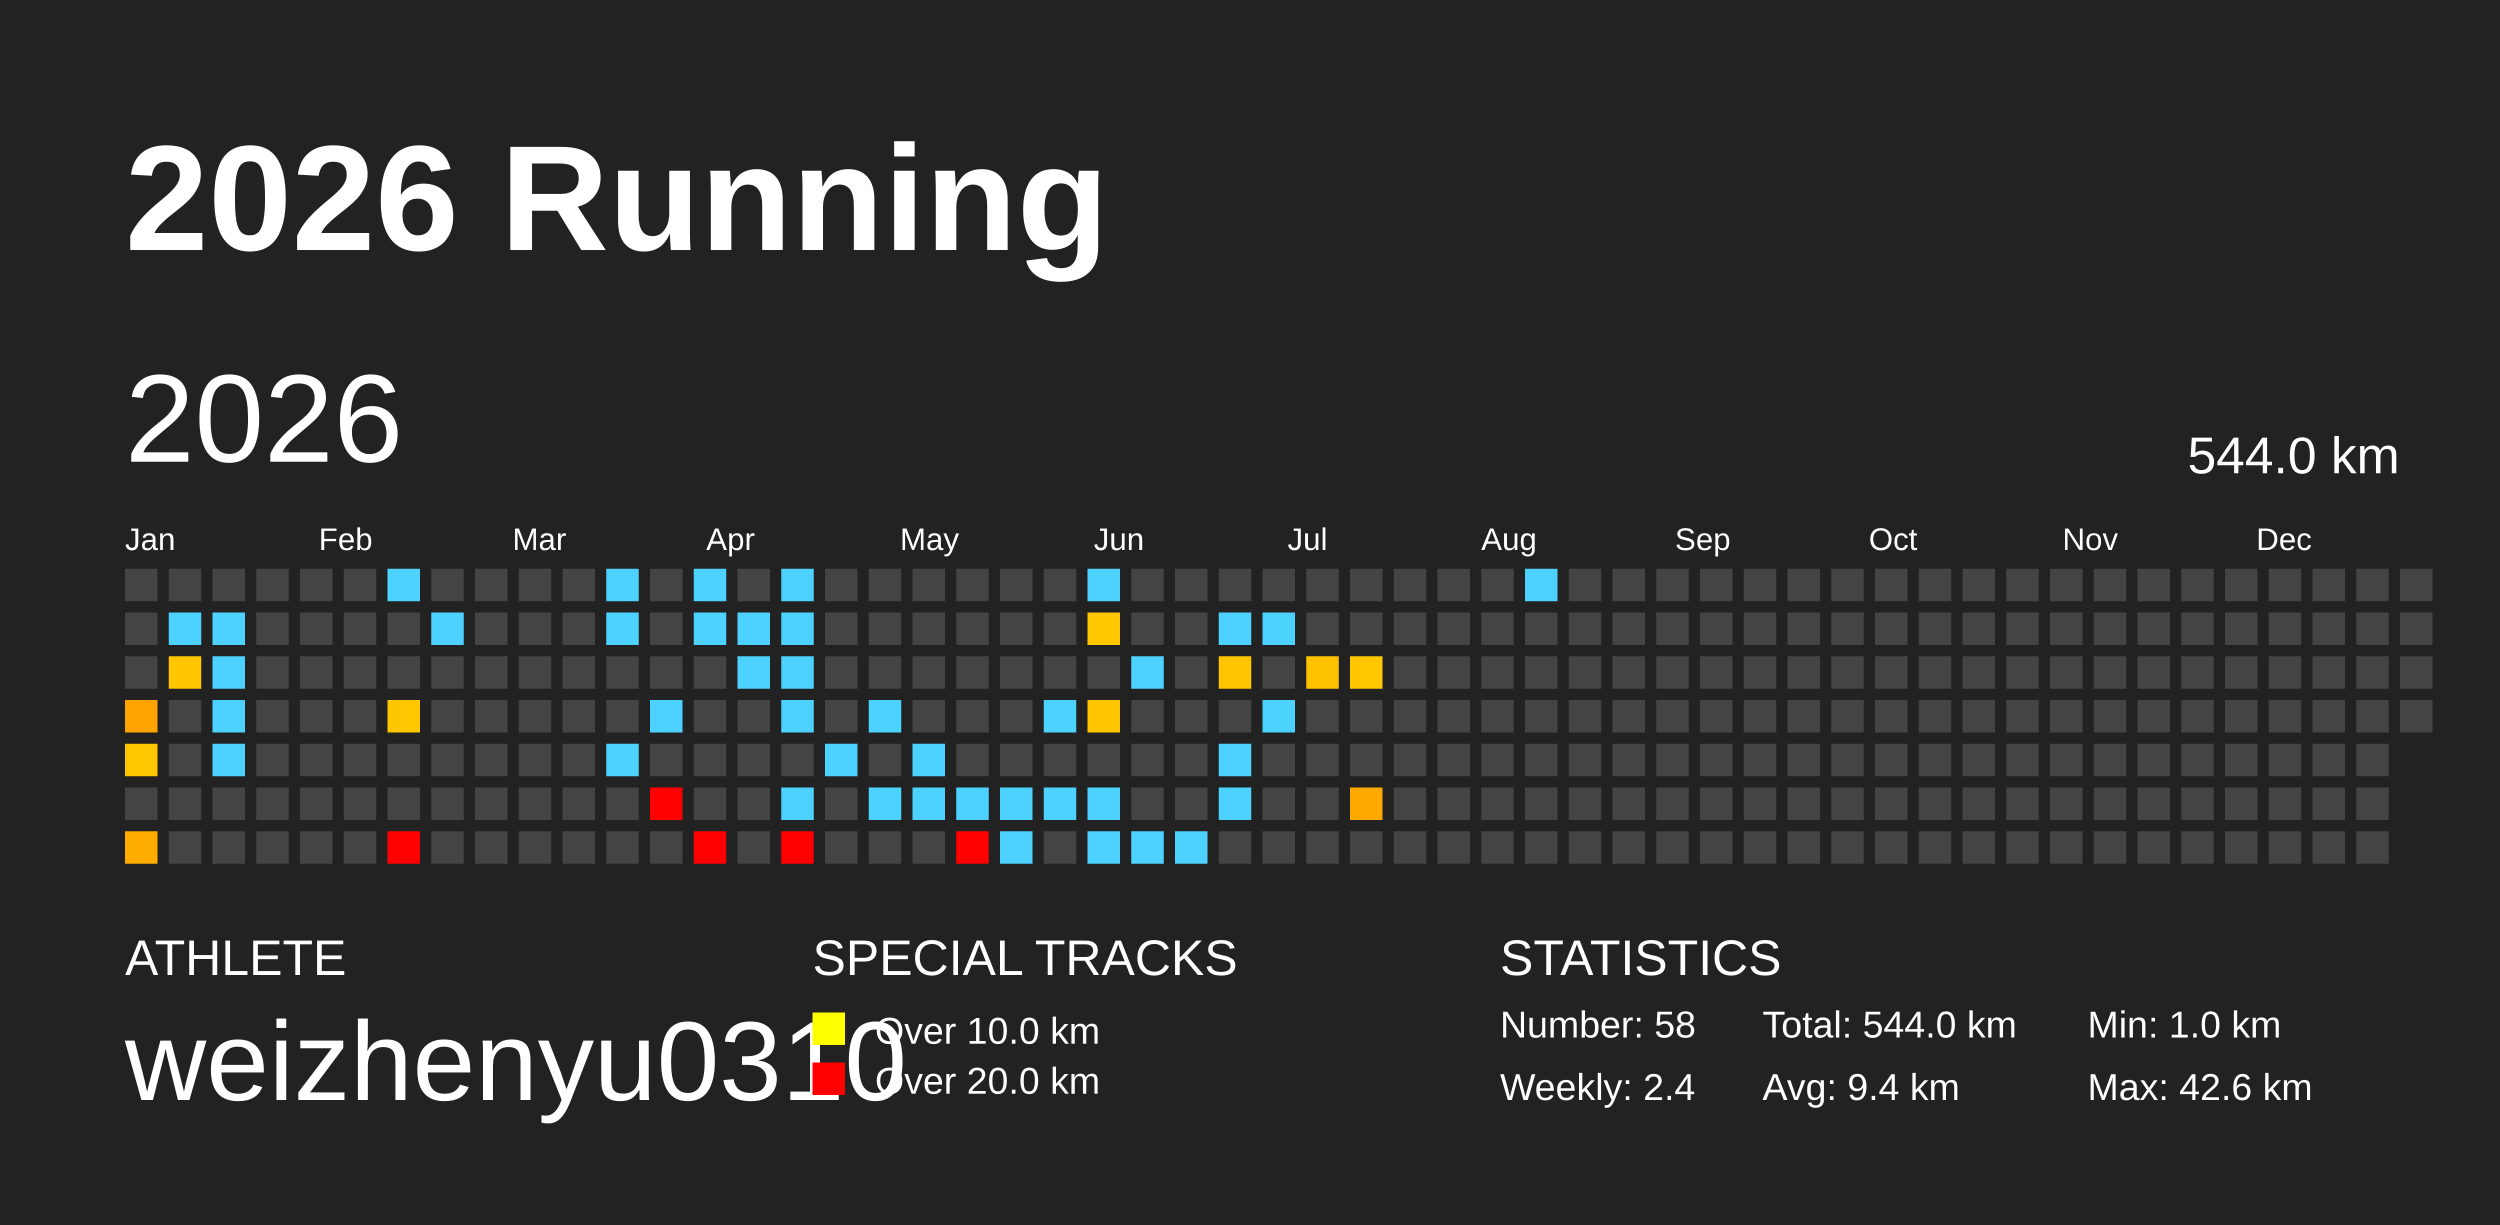
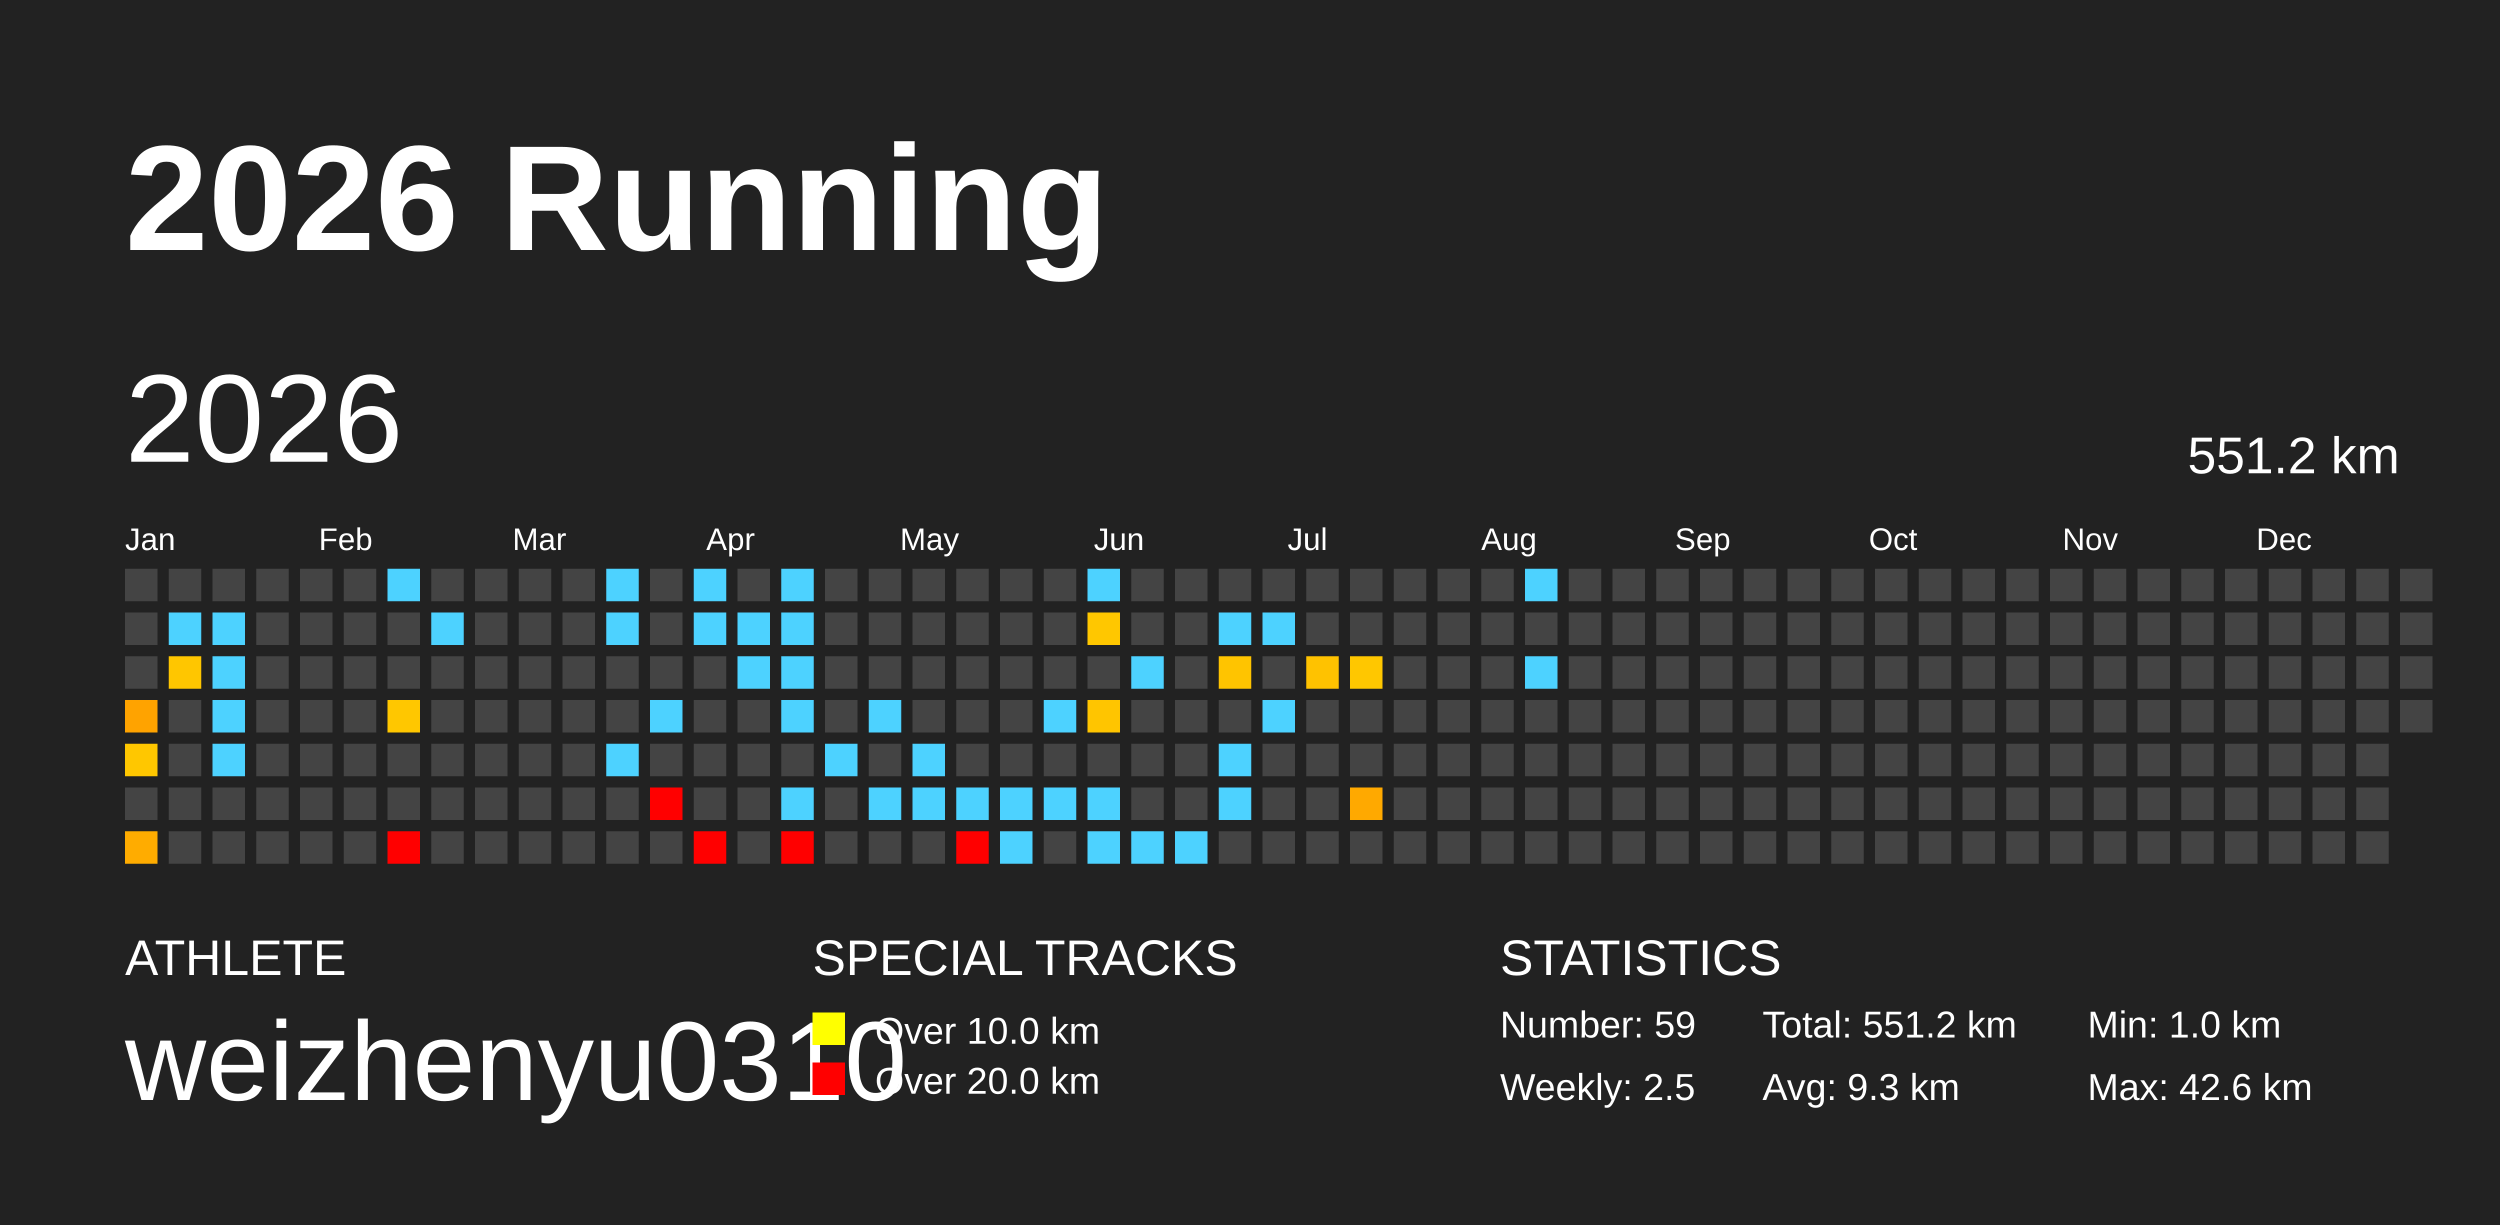
<svg xmlns="http://www.w3.org/2000/svg" baseProfile="full" height="98mm" version="1.1" viewBox="0,0,200,98" width="200mm">
  <defs />
  <rect fill="#222222" height="98" width="200" x="0" y="0" />
  <text fill="#FFFFFF" style="font-size:12px; font-family:Arial; font-weight:bold;" x="10" y="20">2026 Running</text>
  <text fill="#FFFFFF" style="font-size:4px; font-family:Arial" x="10" y="78">ATHLETE</text>
  <text fill="#FFFFFF" style="font-size:9px; font-family:Arial" x="10" y="88">weizhenyu0310</text>
  <text fill="#FFFFFF" style="font-size:4px; font-family:Arial" x="65" y="78">SPECIAL TRACKS</text>
  <rect fill="yellow" height="2.6" width="2.6" x="65" y="81" />
  <text fill="#FFFFFF" style="font-size:3px; font-family:Arial" x="70" y="83.5">Over 10.0 km</text>
  <rect fill="red" height="2.6" width="2.6" x="65" y="85" />
  <text fill="#FFFFFF" style="font-size:3px; font-family:Arial" x="70" y="87.5">Over 20.0 km</text>
  <text fill="#FFFFFF" style="font-size:4px; font-family:Arial" x="120" y="78">STATISTICS</text>
-   <text fill="#FFFFFF" style="font-size:3px; font-family:Arial" x="120" y="83">Number: 58</text>
-   <text fill="#FFFFFF" style="font-size:3px; font-family:Arial" x="120" y="88">Weekly: 2.4</text>
-   <text fill="#FFFFFF" style="font-size:3px; font-family:Arial" x="141" y="83">Total: 544.0 km</text>
-   <text fill="#FFFFFF" style="font-size:3px; font-family:Arial" x="141" y="88">Avg: 9.4 km</text>
+   <text fill="#FFFFFF" style="font-size:3px; font-family:Arial" x="120" y="83">Number: 59</text>
+   <text fill="#FFFFFF" style="font-size:3px; font-family:Arial" x="120" y="88">Weekly: 2.5</text>
+   <text fill="#FFFFFF" style="font-size:3px; font-family:Arial" x="141" y="83">Total: 551.2 km</text>
+   <text fill="#FFFFFF" style="font-size:3px; font-family:Arial" x="141" y="88">Avg: 9.3 km</text>
  <text fill="#FFFFFF" style="font-size:3px; font-family:Arial" x="167" y="83">Min: 1.0 km</text>
  <text fill="#FFFFFF" style="font-size:3px; font-family:Arial" x="167" y="88">Max: 42.6 km</text>
  <text dominant-baseline="hanging" fill="#FFFFFF" style="font-size:10.0px; font-family:Arial;" x="10" y="30">2026</text>
-   <text dominant-baseline="hanging" fill="#FFFFFF" style="font-size:4.125px; font-family:Arial;" x="175" y="35">544.0 km</text>
+   <text dominant-baseline="hanging" fill="#FFFFFF" style="font-size:4.125px; font-family:Arial;" x="175" y="35">551.2 km</text>
  <text fill="#FFFFFF" style="font-size:2.5px; font-family:Arial" x="10.0" y="44">Jan</text>
  <text fill="#FFFFFF" style="font-size:2.5px; font-family:Arial" x="25.5" y="44">Feb</text>
  <text fill="#FFFFFF" style="font-size:2.5px; font-family:Arial" x="41.0" y="44">Mar</text>
  <text fill="#FFFFFF" style="font-size:2.5px; font-family:Arial" x="56.5" y="44">Apr</text>
  <text fill="#FFFFFF" style="font-size:2.5px; font-family:Arial" x="72.0" y="44">May</text>
  <text fill="#FFFFFF" style="font-size:2.5px; font-family:Arial" x="87.5" y="44">Jun</text>
  <text fill="#FFFFFF" style="font-size:2.5px; font-family:Arial" x="103.0" y="44">Jul</text>
  <text fill="#FFFFFF" style="font-size:2.5px; font-family:Arial" x="118.5" y="44">Aug</text>
  <text fill="#FFFFFF" style="font-size:2.5px; font-family:Arial" x="134.0" y="44">Sep</text>
  <text fill="#FFFFFF" style="font-size:2.5px; font-family:Arial" x="149.5" y="44">Oct</text>
  <text fill="#FFFFFF" style="font-size:2.5px; font-family:Arial" x="165.0" y="44">Nov</text>
  <text fill="#FFFFFF" style="font-size:2.5px; font-family:Arial" x="180.5" y="44">Dec</text>
  <rect fill="#444444" height="2.6" width="2.6" x="10.0" y="45.5" />
  <rect fill="#444444" height="2.6" width="2.6" x="10.0" y="49.0" />
  <rect fill="#444444" height="2.6" width="2.6" x="10.0" y="52.5" />
  <rect fill="#ffa300" height="2.6" width="2.6" x="10.0" y="56.0" />
  <rect fill="#ffc700" height="2.6" width="2.6" x="10.0" y="59.5" />
  <rect fill="#444444" height="2.6" width="2.6" x="10.0" y="63.0" />
  <rect fill="#ffac00" height="2.6" width="2.6" x="10.0" y="66.5" />
  <rect fill="#444444" height="2.6" width="2.6" x="13.5" y="45.5" />
  <rect fill="#4dd2ff" height="2.6" width="2.6" x="13.5" y="49.0" />
  <rect fill="#ffc600" height="2.6" width="2.6" x="13.5" y="52.5" />
  <rect fill="#444444" height="2.6" width="2.6" x="13.5" y="56.0" />
  <rect fill="#444444" height="2.6" width="2.6" x="13.5" y="59.5" />
  <rect fill="#444444" height="2.6" width="2.6" x="13.5" y="63.0" />
  <rect fill="#444444" height="2.6" width="2.6" x="13.5" y="66.5" />
  <rect fill="#444444" height="2.6" width="2.6" x="17.0" y="45.5" />
  <rect fill="#4dd2ff" height="2.6" width="2.6" x="17.0" y="49.0" />
  <rect fill="#4dd2ff" height="2.6" width="2.6" x="17.0" y="52.5" />
  <rect fill="#4dd2ff" height="2.6" width="2.6" x="17.0" y="56.0" />
  <rect fill="#4dd2ff" height="2.6" width="2.6" x="17.0" y="59.5" />
  <rect fill="#444444" height="2.6" width="2.6" x="17.0" y="63.0" />
  <rect fill="#444444" height="2.6" width="2.6" x="17.0" y="66.5" />
  <rect fill="#444444" height="2.6" width="2.6" x="20.5" y="45.5" />
  <rect fill="#444444" height="2.6" width="2.6" x="20.5" y="49.0" />
  <rect fill="#444444" height="2.6" width="2.6" x="20.5" y="52.5" />
  <rect fill="#444444" height="2.6" width="2.6" x="20.5" y="56.0" />
  <rect fill="#444444" height="2.6" width="2.6" x="20.5" y="59.5" />
  <rect fill="#444444" height="2.6" width="2.6" x="20.5" y="63.0" />
  <rect fill="#444444" height="2.6" width="2.6" x="20.5" y="66.5" />
  <rect fill="#444444" height="2.6" width="2.6" x="24.0" y="45.5" />
  <rect fill="#444444" height="2.6" width="2.6" x="24.0" y="49.0" />
  <rect fill="#444444" height="2.6" width="2.6" x="24.0" y="52.5" />
  <rect fill="#444444" height="2.6" width="2.6" x="24.0" y="56.0" />
  <rect fill="#444444" height="2.6" width="2.6" x="24.0" y="59.5" />
  <rect fill="#444444" height="2.6" width="2.6" x="24.0" y="63.0" />
  <rect fill="#444444" height="2.6" width="2.6" x="24.0" y="66.5" />
  <rect fill="#444444" height="2.6" width="2.6" x="27.5" y="45.5" />
  <rect fill="#444444" height="2.6" width="2.6" x="27.5" y="49.0" />
  <rect fill="#444444" height="2.6" width="2.6" x="27.5" y="52.5" />
  <rect fill="#444444" height="2.6" width="2.6" x="27.5" y="56.0" />
  <rect fill="#444444" height="2.6" width="2.6" x="27.5" y="59.5" />
  <rect fill="#444444" height="2.6" width="2.6" x="27.5" y="63.0" />
  <rect fill="#444444" height="2.6" width="2.6" x="27.5" y="66.5" />
  <rect fill="#4dd2ff" height="2.6" width="2.6" x="31.0" y="45.5" />
  <rect fill="#444444" height="2.6" width="2.6" x="31.0" y="49.0" />
  <rect fill="#444444" height="2.6" width="2.6" x="31.0" y="52.5" />
  <rect fill="#ffc700" height="2.6" width="2.6" x="31.0" y="56.0" />
  <rect fill="#444444" height="2.6" width="2.6" x="31.0" y="59.5" />
  <rect fill="#444444" height="2.6" width="2.6" x="31.0" y="63.0" />
  <rect fill="red" height="2.6" width="2.6" x="31.0" y="66.5" />
  <rect fill="#444444" height="2.6" width="2.6" x="34.5" y="45.5" />
  <rect fill="#4dd2ff" height="2.6" width="2.6" x="34.5" y="49.0" />
  <rect fill="#444444" height="2.6" width="2.6" x="34.5" y="52.5" />
  <rect fill="#444444" height="2.6" width="2.6" x="34.5" y="56.0" />
  <rect fill="#444444" height="2.6" width="2.6" x="34.5" y="59.5" />
  <rect fill="#444444" height="2.6" width="2.6" x="34.5" y="63.0" />
  <rect fill="#444444" height="2.6" width="2.6" x="34.5" y="66.5" />
  <rect fill="#444444" height="2.6" width="2.6" x="38.0" y="45.5" />
  <rect fill="#444444" height="2.6" width="2.6" x="38.0" y="49.0" />
  <rect fill="#444444" height="2.6" width="2.6" x="38.0" y="52.5" />
  <rect fill="#444444" height="2.6" width="2.6" x="38.0" y="56.0" />
  <rect fill="#444444" height="2.6" width="2.6" x="38.0" y="59.5" />
  <rect fill="#444444" height="2.6" width="2.6" x="38.0" y="63.0" />
  <rect fill="#444444" height="2.6" width="2.6" x="38.0" y="66.5" />
  <rect fill="#444444" height="2.6" width="2.6" x="41.5" y="45.5" />
  <rect fill="#444444" height="2.6" width="2.6" x="41.5" y="49.0" />
  <rect fill="#444444" height="2.6" width="2.6" x="41.5" y="52.5" />
  <rect fill="#444444" height="2.6" width="2.6" x="41.5" y="56.0" />
  <rect fill="#444444" height="2.6" width="2.6" x="41.5" y="59.5" />
  <rect fill="#444444" height="2.6" width="2.6" x="41.5" y="63.0" />
  <rect fill="#444444" height="2.6" width="2.6" x="41.5" y="66.5" />
  <rect fill="#444444" height="2.6" width="2.6" x="45.0" y="45.5" />
  <rect fill="#444444" height="2.6" width="2.6" x="45.0" y="49.0" />
  <rect fill="#444444" height="2.6" width="2.6" x="45.0" y="52.5" />
  <rect fill="#444444" height="2.6" width="2.6" x="45.0" y="56.0" />
  <rect fill="#444444" height="2.6" width="2.6" x="45.0" y="59.5" />
  <rect fill="#444444" height="2.6" width="2.6" x="45.0" y="63.0" />
  <rect fill="#444444" height="2.6" width="2.6" x="45.0" y="66.5" />
  <rect fill="#4dd2ff" height="2.6" width="2.6" x="48.5" y="45.5" />
  <rect fill="#4dd2ff" height="2.6" width="2.6" x="48.5" y="49.0" />
  <rect fill="#444444" height="2.6" width="2.6" x="48.5" y="52.5" />
  <rect fill="#444444" height="2.6" width="2.6" x="48.5" y="56.0" />
  <rect fill="#4dd2ff" height="2.6" width="2.6" x="48.5" y="59.5" />
  <rect fill="#444444" height="2.6" width="2.6" x="48.5" y="63.0" />
  <rect fill="#444444" height="2.6" width="2.6" x="48.5" y="66.5" />
  <rect fill="#444444" height="2.6" width="2.6" x="52.0" y="45.5" />
  <rect fill="#444444" height="2.6" width="2.6" x="52.0" y="49.0" />
  <rect fill="#444444" height="2.6" width="2.6" x="52.0" y="52.5" />
  <rect fill="#4dd2ff" height="2.6" width="2.6" x="52.0" y="56.0" />
  <rect fill="#444444" height="2.6" width="2.6" x="52.0" y="59.5" />
  <rect fill="red" height="2.6" width="2.6" x="52.0" y="63.0" />
  <rect fill="#444444" height="2.6" width="2.6" x="52.0" y="66.5" />
  <rect fill="#4dd2ff" height="2.6" width="2.6" x="55.5" y="45.5" />
  <rect fill="#4dd2ff" height="2.6" width="2.6" x="55.5" y="49.0" />
  <rect fill="#444444" height="2.6" width="2.6" x="55.5" y="52.5" />
  <rect fill="#444444" height="2.6" width="2.6" x="55.5" y="56.0" />
  <rect fill="#444444" height="2.6" width="2.6" x="55.5" y="59.5" />
  <rect fill="#444444" height="2.6" width="2.6" x="55.5" y="63.0" />
  <rect fill="red" height="2.6" width="2.6" x="55.5" y="66.5" />
  <rect fill="#444444" height="2.6" width="2.6" x="59.0" y="45.5" />
  <rect fill="#4dd2ff" height="2.6" width="2.6" x="59.0" y="49.0" />
  <rect fill="#4dd2ff" height="2.6" width="2.6" x="59.0" y="52.5" />
  <rect fill="#444444" height="2.6" width="2.6" x="59.0" y="56.0" />
  <rect fill="#444444" height="2.6" width="2.6" x="59.0" y="59.5" />
  <rect fill="#444444" height="2.6" width="2.6" x="59.0" y="63.0" />
  <rect fill="#444444" height="2.6" width="2.6" x="59.0" y="66.5" />
  <rect fill="#4dd2ff" height="2.6" width="2.6" x="62.5" y="45.5" />
  <rect fill="#4dd2ff" height="2.6" width="2.6" x="62.5" y="49.0" />
  <rect fill="#4dd2ff" height="2.6" width="2.6" x="62.5" y="52.5" />
  <rect fill="#4dd2ff" height="2.6" width="2.6" x="62.5" y="56.0" />
  <rect fill="#444444" height="2.6" width="2.6" x="62.5" y="59.5" />
  <rect fill="#4dd2ff" height="2.6" width="2.6" x="62.5" y="63.0" />
  <rect fill="red" height="2.6" width="2.6" x="62.5" y="66.5" />
  <rect fill="#444444" height="2.6" width="2.6" x="66.0" y="45.5" />
  <rect fill="#444444" height="2.6" width="2.6" x="66.0" y="49.0" />
  <rect fill="#444444" height="2.6" width="2.6" x="66.0" y="52.5" />
  <rect fill="#444444" height="2.6" width="2.6" x="66.0" y="56.0" />
  <rect fill="#4dd2ff" height="2.6" width="2.6" x="66.0" y="59.5" />
  <rect fill="#444444" height="2.6" width="2.6" x="66.0" y="63.0" />
  <rect fill="#444444" height="2.6" width="2.6" x="66.0" y="66.5" />
  <rect fill="#444444" height="2.6" width="2.6" x="69.5" y="45.5" />
  <rect fill="#444444" height="2.6" width="2.6" x="69.5" y="49.0" />
  <rect fill="#444444" height="2.6" width="2.6" x="69.5" y="52.5" />
  <rect fill="#4dd2ff" height="2.6" width="2.6" x="69.5" y="56.0" />
  <rect fill="#444444" height="2.6" width="2.6" x="69.5" y="59.5" />
  <rect fill="#4dd2ff" height="2.6" width="2.6" x="69.5" y="63.0" />
  <rect fill="#444444" height="2.6" width="2.6" x="69.5" y="66.5" />
  <rect fill="#444444" height="2.6" width="2.6" x="73.0" y="45.5" />
  <rect fill="#444444" height="2.6" width="2.6" x="73.0" y="49.0" />
  <rect fill="#444444" height="2.6" width="2.6" x="73.0" y="52.5" />
  <rect fill="#444444" height="2.6" width="2.6" x="73.0" y="56.0" />
  <rect fill="#4dd2ff" height="2.6" width="2.6" x="73.0" y="59.5" />
  <rect fill="#4dd2ff" height="2.6" width="2.6" x="73.0" y="63.0" />
  <rect fill="#444444" height="2.6" width="2.6" x="73.0" y="66.5" />
  <rect fill="#444444" height="2.6" width="2.6" x="76.5" y="45.5" />
  <rect fill="#444444" height="2.6" width="2.6" x="76.5" y="49.0" />
  <rect fill="#444444" height="2.6" width="2.6" x="76.5" y="52.5" />
  <rect fill="#444444" height="2.6" width="2.6" x="76.5" y="56.0" />
  <rect fill="#444444" height="2.6" width="2.6" x="76.5" y="59.5" />
  <rect fill="#4dd2ff" height="2.6" width="2.6" x="76.5" y="63.0" />
  <rect fill="red" height="2.6" width="2.6" x="76.5" y="66.5" />
  <rect fill="#444444" height="2.6" width="2.6" x="80.0" y="45.5" />
  <rect fill="#444444" height="2.6" width="2.6" x="80.0" y="49.0" />
  <rect fill="#444444" height="2.6" width="2.6" x="80.0" y="52.5" />
  <rect fill="#444444" height="2.6" width="2.6" x="80.0" y="56.0" />
  <rect fill="#444444" height="2.6" width="2.6" x="80.0" y="59.5" />
  <rect fill="#4dd2ff" height="2.6" width="2.6" x="80.0" y="63.0" />
  <rect fill="#4dd2ff" height="2.6" width="2.6" x="80.0" y="66.5" />
  <rect fill="#444444" height="2.6" width="2.6" x="83.5" y="45.5" />
  <rect fill="#444444" height="2.6" width="2.6" x="83.5" y="49.0" />
  <rect fill="#444444" height="2.6" width="2.6" x="83.5" y="52.5" />
  <rect fill="#4dd2ff" height="2.6" width="2.6" x="83.5" y="56.0" />
  <rect fill="#444444" height="2.6" width="2.6" x="83.5" y="59.5" />
  <rect fill="#4dd2ff" height="2.6" width="2.6" x="83.5" y="63.0" />
  <rect fill="#444444" height="2.6" width="2.6" x="83.5" y="66.5" />
  <rect fill="#4dd2ff" height="2.6" width="2.6" x="87.0" y="45.5" />
  <rect fill="#ffc700" height="2.6" width="2.6" x="87.0" y="49.0" />
  <rect fill="#444444" height="2.6" width="2.6" x="87.0" y="52.5" />
  <rect fill="#ffc500" height="2.6" width="2.6" x="87.0" y="56.0" />
  <rect fill="#444444" height="2.6" width="2.6" x="87.0" y="59.5" />
  <rect fill="#4dd2ff" height="2.6" width="2.6" x="87.0" y="63.0" />
  <rect fill="#4dd2ff" height="2.6" width="2.6" x="87.0" y="66.5" />
  <rect fill="#444444" height="2.6" width="2.6" x="90.5" y="45.5" />
  <rect fill="#444444" height="2.6" width="2.6" x="90.5" y="49.0" />
  <rect fill="#4dd2ff" height="2.6" width="2.6" x="90.5" y="52.5" />
  <rect fill="#444444" height="2.6" width="2.6" x="90.5" y="56.0" />
  <rect fill="#444444" height="2.6" width="2.6" x="90.5" y="59.5" />
  <rect fill="#444444" height="2.6" width="2.6" x="90.5" y="63.0" />
  <rect fill="#4dd2ff" height="2.6" width="2.6" x="90.5" y="66.5" />
  <rect fill="#444444" height="2.6" width="2.6" x="94.0" y="45.5" />
  <rect fill="#444444" height="2.6" width="2.6" x="94.0" y="49.0" />
  <rect fill="#444444" height="2.6" width="2.6" x="94.0" y="52.5" />
  <rect fill="#444444" height="2.6" width="2.6" x="94.0" y="56.0" />
  <rect fill="#444444" height="2.6" width="2.6" x="94.0" y="59.5" />
  <rect fill="#444444" height="2.6" width="2.6" x="94.0" y="63.0" />
  <rect fill="#4dd2ff" height="2.6" width="2.6" x="94.0" y="66.5" />
  <rect fill="#444444" height="2.6" width="2.6" x="97.5" y="45.5" />
  <rect fill="#4dd2ff" height="2.6" width="2.6" x="97.5" y="49.0" />
  <rect fill="#ffc400" height="2.6" width="2.6" x="97.5" y="52.5" />
  <rect fill="#444444" height="2.6" width="2.6" x="97.5" y="56.0" />
  <rect fill="#4dd2ff" height="2.6" width="2.6" x="97.5" y="59.5" />
  <rect fill="#4dd2ff" height="2.6" width="2.6" x="97.5" y="63.0" />
  <rect fill="#444444" height="2.6" width="2.6" x="97.5" y="66.5" />
  <rect fill="#444444" height="2.6" width="2.6" x="101.0" y="45.5" />
  <rect fill="#4dd2ff" height="2.6" width="2.6" x="101.0" y="49.0" />
  <rect fill="#444444" height="2.6" width="2.6" x="101.0" y="52.5" />
  <rect fill="#4dd2ff" height="2.6" width="2.6" x="101.0" y="56.0" />
  <rect fill="#444444" height="2.6" width="2.6" x="101.0" y="59.5" />
  <rect fill="#444444" height="2.6" width="2.6" x="101.0" y="63.0" />
  <rect fill="#444444" height="2.6" width="2.6" x="101.0" y="66.5" />
  <rect fill="#444444" height="2.6" width="2.6" x="104.5" y="45.5" />
  <rect fill="#444444" height="2.6" width="2.6" x="104.5" y="49.0" />
  <rect fill="#ffc200" height="2.6" width="2.6" x="104.5" y="52.5" />
  <rect fill="#444444" height="2.6" width="2.6" x="104.5" y="56.0" />
  <rect fill="#444444" height="2.6" width="2.6" x="104.5" y="59.5" />
  <rect fill="#444444" height="2.6" width="2.6" x="104.5" y="63.0" />
  <rect fill="#444444" height="2.6" width="2.6" x="104.5" y="66.5" />
  <rect fill="#444444" height="2.6" width="2.6" x="108.0" y="45.5" />
  <rect fill="#444444" height="2.6" width="2.6" x="108.0" y="49.0" />
  <rect fill="#ffc700" height="2.6" width="2.6" x="108.0" y="52.5" />
  <rect fill="#444444" height="2.6" width="2.6" x="108.0" y="56.0" />
  <rect fill="#444444" height="2.6" width="2.6" x="108.0" y="59.5" />
  <rect fill="#ffa900" height="2.6" width="2.6" x="108.0" y="63.0" />
  <rect fill="#444444" height="2.6" width="2.6" x="108.0" y="66.5" />
  <rect fill="#444444" height="2.6" width="2.6" x="111.5" y="45.5" />
  <rect fill="#444444" height="2.6" width="2.6" x="111.5" y="49.0" />
  <rect fill="#444444" height="2.6" width="2.6" x="111.5" y="52.5" />
  <rect fill="#444444" height="2.6" width="2.6" x="111.5" y="56.0" />
  <rect fill="#444444" height="2.6" width="2.6" x="111.5" y="59.5" />
  <rect fill="#444444" height="2.6" width="2.6" x="111.5" y="63.0" />
  <rect fill="#444444" height="2.6" width="2.6" x="111.5" y="66.5" />
  <rect fill="#444444" height="2.6" width="2.6" x="115.0" y="45.5" />
  <rect fill="#444444" height="2.6" width="2.6" x="115.0" y="49.0" />
  <rect fill="#444444" height="2.6" width="2.6" x="115.0" y="52.5" />
  <rect fill="#444444" height="2.6" width="2.6" x="115.0" y="56.0" />
  <rect fill="#444444" height="2.6" width="2.6" x="115.0" y="59.5" />
  <rect fill="#444444" height="2.6" width="2.6" x="115.0" y="63.0" />
  <rect fill="#444444" height="2.6" width="2.6" x="115.0" y="66.5" />
  <rect fill="#444444" height="2.6" width="2.6" x="118.5" y="45.5" />
  <rect fill="#444444" height="2.6" width="2.6" x="118.5" y="49.0" />
  <rect fill="#444444" height="2.6" width="2.6" x="118.5" y="52.5" />
  <rect fill="#444444" height="2.6" width="2.6" x="118.5" y="56.0" />
  <rect fill="#444444" height="2.6" width="2.6" x="118.5" y="59.5" />
  <rect fill="#444444" height="2.6" width="2.6" x="118.5" y="63.0" />
  <rect fill="#444444" height="2.6" width="2.6" x="118.5" y="66.5" />
  <rect fill="#4dd2ff" height="2.6" width="2.6" x="122.0" y="45.5" />
  <rect fill="#444444" height="2.6" width="2.6" x="122.0" y="49.0" />
-   <rect fill="#444444" height="2.6" width="2.6" x="122.0" y="52.5" />
+   <rect fill="#4dd2ff" height="2.6" width="2.6" x="122.0" y="52.5" />
  <rect fill="#444444" height="2.6" width="2.6" x="122.0" y="56.0" />
  <rect fill="#444444" height="2.6" width="2.6" x="122.0" y="59.5" />
  <rect fill="#444444" height="2.6" width="2.6" x="122.0" y="63.0" />
  <rect fill="#444444" height="2.6" width="2.6" x="122.0" y="66.5" />
  <rect fill="#444444" height="2.6" width="2.6" x="125.5" y="45.5" />
  <rect fill="#444444" height="2.6" width="2.6" x="125.5" y="49.0" />
  <rect fill="#444444" height="2.6" width="2.6" x="125.5" y="52.5" />
  <rect fill="#444444" height="2.6" width="2.6" x="125.5" y="56.0" />
  <rect fill="#444444" height="2.6" width="2.6" x="125.5" y="59.5" />
  <rect fill="#444444" height="2.6" width="2.6" x="125.5" y="63.0" />
  <rect fill="#444444" height="2.6" width="2.6" x="125.5" y="66.5" />
  <rect fill="#444444" height="2.6" width="2.6" x="129.0" y="45.5" />
  <rect fill="#444444" height="2.6" width="2.6" x="129.0" y="49.0" />
  <rect fill="#444444" height="2.6" width="2.6" x="129.0" y="52.5" />
  <rect fill="#444444" height="2.6" width="2.6" x="129.0" y="56.0" />
  <rect fill="#444444" height="2.6" width="2.6" x="129.0" y="59.5" />
  <rect fill="#444444" height="2.6" width="2.6" x="129.0" y="63.0" />
  <rect fill="#444444" height="2.6" width="2.6" x="129.0" y="66.5" />
  <rect fill="#444444" height="2.6" width="2.6" x="132.5" y="45.5" />
  <rect fill="#444444" height="2.6" width="2.6" x="132.5" y="49.0" />
  <rect fill="#444444" height="2.6" width="2.6" x="132.5" y="52.5" />
  <rect fill="#444444" height="2.6" width="2.6" x="132.5" y="56.0" />
  <rect fill="#444444" height="2.6" width="2.6" x="132.5" y="59.5" />
  <rect fill="#444444" height="2.6" width="2.6" x="132.5" y="63.0" />
  <rect fill="#444444" height="2.6" width="2.6" x="132.5" y="66.5" />
  <rect fill="#444444" height="2.6" width="2.6" x="136.0" y="45.5" />
  <rect fill="#444444" height="2.6" width="2.6" x="136.0" y="49.0" />
  <rect fill="#444444" height="2.6" width="2.6" x="136.0" y="52.5" />
  <rect fill="#444444" height="2.6" width="2.6" x="136.0" y="56.0" />
  <rect fill="#444444" height="2.6" width="2.6" x="136.0" y="59.5" />
  <rect fill="#444444" height="2.6" width="2.6" x="136.0" y="63.0" />
  <rect fill="#444444" height="2.6" width="2.6" x="136.0" y="66.5" />
  <rect fill="#444444" height="2.6" width="2.6" x="139.5" y="45.5" />
  <rect fill="#444444" height="2.6" width="2.6" x="139.5" y="49.0" />
  <rect fill="#444444" height="2.6" width="2.6" x="139.5" y="52.5" />
  <rect fill="#444444" height="2.6" width="2.6" x="139.5" y="56.0" />
  <rect fill="#444444" height="2.6" width="2.6" x="139.5" y="59.5" />
  <rect fill="#444444" height="2.6" width="2.6" x="139.5" y="63.0" />
  <rect fill="#444444" height="2.6" width="2.6" x="139.5" y="66.5" />
  <rect fill="#444444" height="2.6" width="2.6" x="143.0" y="45.5" />
  <rect fill="#444444" height="2.6" width="2.6" x="143.0" y="49.0" />
  <rect fill="#444444" height="2.6" width="2.6" x="143.0" y="52.5" />
  <rect fill="#444444" height="2.6" width="2.6" x="143.0" y="56.0" />
  <rect fill="#444444" height="2.6" width="2.6" x="143.0" y="59.5" />
  <rect fill="#444444" height="2.6" width="2.6" x="143.0" y="63.0" />
  <rect fill="#444444" height="2.6" width="2.6" x="143.0" y="66.5" />
  <rect fill="#444444" height="2.6" width="2.6" x="146.5" y="45.5" />
  <rect fill="#444444" height="2.6" width="2.6" x="146.5" y="49.0" />
  <rect fill="#444444" height="2.6" width="2.6" x="146.5" y="52.5" />
  <rect fill="#444444" height="2.6" width="2.6" x="146.5" y="56.0" />
  <rect fill="#444444" height="2.6" width="2.6" x="146.5" y="59.5" />
  <rect fill="#444444" height="2.6" width="2.6" x="146.5" y="63.0" />
  <rect fill="#444444" height="2.6" width="2.6" x="146.5" y="66.5" />
  <rect fill="#444444" height="2.6" width="2.6" x="150.0" y="45.5" />
  <rect fill="#444444" height="2.6" width="2.6" x="150.0" y="49.0" />
  <rect fill="#444444" height="2.6" width="2.6" x="150.0" y="52.5" />
  <rect fill="#444444" height="2.6" width="2.6" x="150.0" y="56.0" />
  <rect fill="#444444" height="2.6" width="2.6" x="150.0" y="59.5" />
  <rect fill="#444444" height="2.6" width="2.6" x="150.0" y="63.0" />
  <rect fill="#444444" height="2.6" width="2.6" x="150.0" y="66.5" />
  <rect fill="#444444" height="2.6" width="2.6" x="153.5" y="45.5" />
  <rect fill="#444444" height="2.6" width="2.6" x="153.5" y="49.0" />
  <rect fill="#444444" height="2.6" width="2.6" x="153.5" y="52.5" />
  <rect fill="#444444" height="2.6" width="2.6" x="153.5" y="56.0" />
  <rect fill="#444444" height="2.6" width="2.6" x="153.5" y="59.5" />
  <rect fill="#444444" height="2.6" width="2.6" x="153.5" y="63.0" />
  <rect fill="#444444" height="2.6" width="2.6" x="153.5" y="66.5" />
  <rect fill="#444444" height="2.6" width="2.6" x="157.0" y="45.5" />
  <rect fill="#444444" height="2.6" width="2.6" x="157.0" y="49.0" />
  <rect fill="#444444" height="2.6" width="2.6" x="157.0" y="52.5" />
  <rect fill="#444444" height="2.6" width="2.6" x="157.0" y="56.0" />
  <rect fill="#444444" height="2.6" width="2.6" x="157.0" y="59.5" />
  <rect fill="#444444" height="2.6" width="2.6" x="157.0" y="63.0" />
  <rect fill="#444444" height="2.6" width="2.6" x="157.0" y="66.5" />
  <rect fill="#444444" height="2.6" width="2.6" x="160.5" y="45.5" />
  <rect fill="#444444" height="2.6" width="2.6" x="160.5" y="49.0" />
  <rect fill="#444444" height="2.6" width="2.6" x="160.5" y="52.5" />
  <rect fill="#444444" height="2.6" width="2.6" x="160.5" y="56.0" />
  <rect fill="#444444" height="2.6" width="2.6" x="160.5" y="59.5" />
  <rect fill="#444444" height="2.6" width="2.6" x="160.5" y="63.0" />
  <rect fill="#444444" height="2.6" width="2.6" x="160.5" y="66.5" />
  <rect fill="#444444" height="2.6" width="2.6" x="164.0" y="45.5" />
  <rect fill="#444444" height="2.6" width="2.6" x="164.0" y="49.0" />
  <rect fill="#444444" height="2.6" width="2.6" x="164.0" y="52.5" />
  <rect fill="#444444" height="2.6" width="2.6" x="164.0" y="56.0" />
  <rect fill="#444444" height="2.6" width="2.6" x="164.0" y="59.5" />
  <rect fill="#444444" height="2.6" width="2.6" x="164.0" y="63.0" />
  <rect fill="#444444" height="2.6" width="2.6" x="164.0" y="66.5" />
  <rect fill="#444444" height="2.6" width="2.6" x="167.5" y="45.5" />
  <rect fill="#444444" height="2.6" width="2.6" x="167.5" y="49.0" />
  <rect fill="#444444" height="2.6" width="2.6" x="167.5" y="52.5" />
  <rect fill="#444444" height="2.6" width="2.6" x="167.5" y="56.0" />
  <rect fill="#444444" height="2.6" width="2.6" x="167.5" y="59.5" />
  <rect fill="#444444" height="2.6" width="2.6" x="167.5" y="63.0" />
  <rect fill="#444444" height="2.6" width="2.6" x="167.5" y="66.5" />
  <rect fill="#444444" height="2.6" width="2.6" x="171.0" y="45.5" />
  <rect fill="#444444" height="2.6" width="2.6" x="171.0" y="49.0" />
  <rect fill="#444444" height="2.6" width="2.6" x="171.0" y="52.5" />
  <rect fill="#444444" height="2.6" width="2.6" x="171.0" y="56.0" />
  <rect fill="#444444" height="2.6" width="2.6" x="171.0" y="59.5" />
  <rect fill="#444444" height="2.6" width="2.6" x="171.0" y="63.0" />
  <rect fill="#444444" height="2.6" width="2.6" x="171.0" y="66.5" />
  <rect fill="#444444" height="2.6" width="2.6" x="174.5" y="45.5" />
  <rect fill="#444444" height="2.6" width="2.6" x="174.5" y="49.0" />
  <rect fill="#444444" height="2.6" width="2.6" x="174.5" y="52.5" />
  <rect fill="#444444" height="2.6" width="2.6" x="174.5" y="56.0" />
  <rect fill="#444444" height="2.6" width="2.6" x="174.5" y="59.5" />
  <rect fill="#444444" height="2.6" width="2.6" x="174.5" y="63.0" />
  <rect fill="#444444" height="2.6" width="2.6" x="174.5" y="66.5" />
  <rect fill="#444444" height="2.6" width="2.6" x="178.0" y="45.5" />
  <rect fill="#444444" height="2.6" width="2.6" x="178.0" y="49.0" />
  <rect fill="#444444" height="2.6" width="2.6" x="178.0" y="52.5" />
  <rect fill="#444444" height="2.6" width="2.6" x="178.0" y="56.0" />
  <rect fill="#444444" height="2.6" width="2.6" x="178.0" y="59.5" />
  <rect fill="#444444" height="2.6" width="2.6" x="178.0" y="63.0" />
  <rect fill="#444444" height="2.6" width="2.6" x="178.0" y="66.5" />
  <rect fill="#444444" height="2.6" width="2.6" x="181.5" y="45.5" />
  <rect fill="#444444" height="2.6" width="2.6" x="181.5" y="49.0" />
  <rect fill="#444444" height="2.6" width="2.6" x="181.5" y="52.5" />
  <rect fill="#444444" height="2.6" width="2.6" x="181.5" y="56.0" />
  <rect fill="#444444" height="2.6" width="2.6" x="181.5" y="59.5" />
  <rect fill="#444444" height="2.6" width="2.6" x="181.5" y="63.0" />
  <rect fill="#444444" height="2.6" width="2.6" x="181.5" y="66.5" />
  <rect fill="#444444" height="2.6" width="2.6" x="185.0" y="45.5" />
  <rect fill="#444444" height="2.6" width="2.6" x="185.0" y="49.0" />
  <rect fill="#444444" height="2.6" width="2.6" x="185.0" y="52.5" />
  <rect fill="#444444" height="2.6" width="2.6" x="185.0" y="56.0" />
  <rect fill="#444444" height="2.6" width="2.6" x="185.0" y="59.5" />
  <rect fill="#444444" height="2.6" width="2.6" x="185.0" y="63.0" />
  <rect fill="#444444" height="2.6" width="2.6" x="185.0" y="66.5" />
  <rect fill="#444444" height="2.6" width="2.6" x="188.5" y="45.5" />
  <rect fill="#444444" height="2.6" width="2.6" x="188.5" y="49.0" />
  <rect fill="#444444" height="2.6" width="2.6" x="188.5" y="52.5" />
  <rect fill="#444444" height="2.6" width="2.6" x="188.5" y="56.0" />
  <rect fill="#444444" height="2.6" width="2.6" x="188.5" y="59.5" />
  <rect fill="#444444" height="2.6" width="2.6" x="188.5" y="63.0" />
  <rect fill="#444444" height="2.6" width="2.6" x="188.5" y="66.5" />
  <rect fill="#444444" height="2.6" width="2.6" x="192.0" y="45.5" />
  <rect fill="#444444" height="2.6" width="2.6" x="192.0" y="49.0" />
  <rect fill="#444444" height="2.6" width="2.6" x="192.0" y="52.5" />
  <rect fill="#444444" height="2.6" width="2.6" x="192.0" y="56.0" />
</svg>
